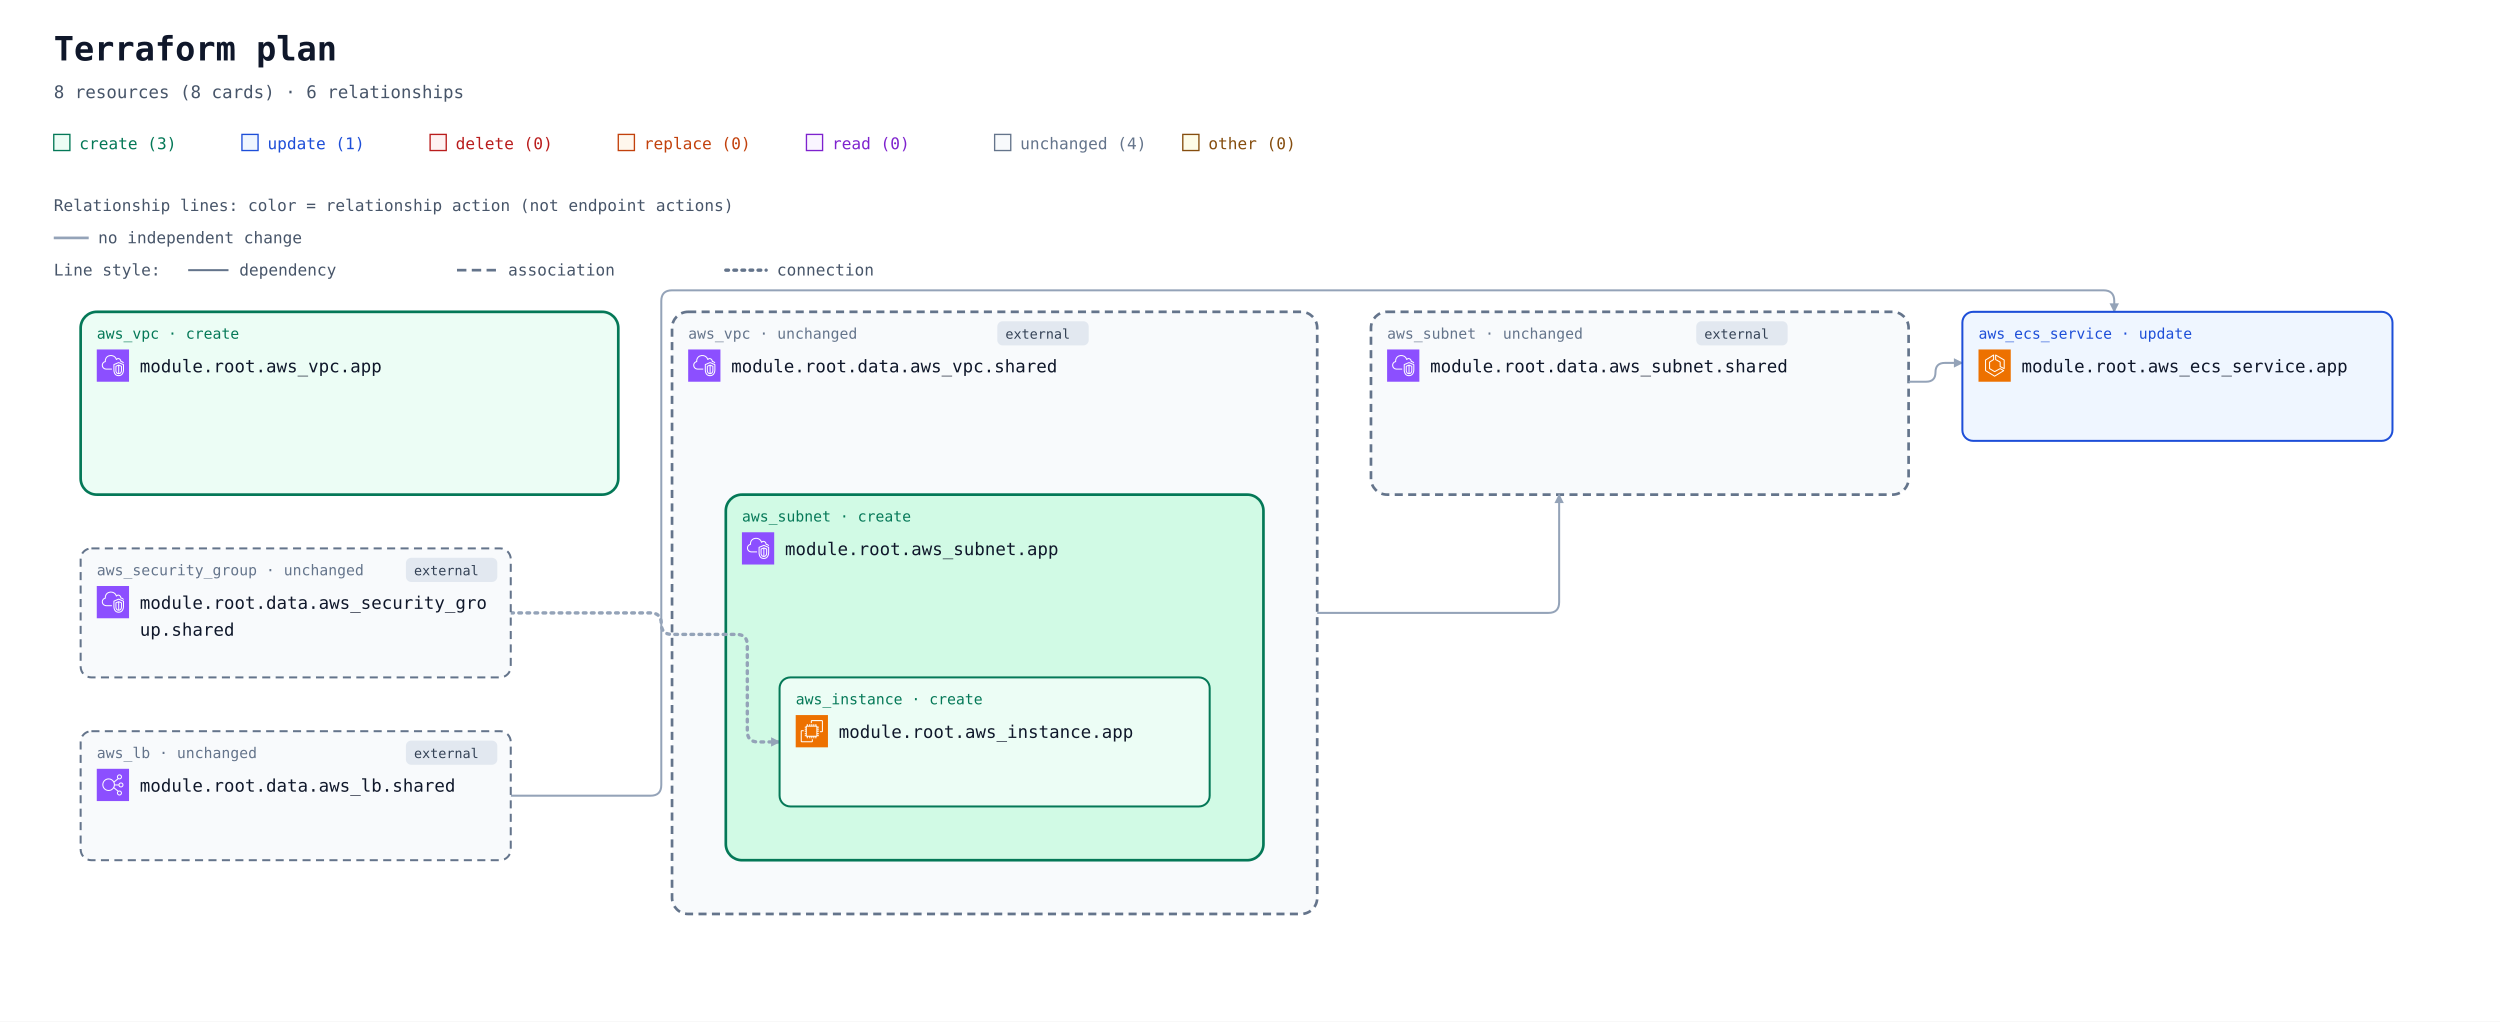
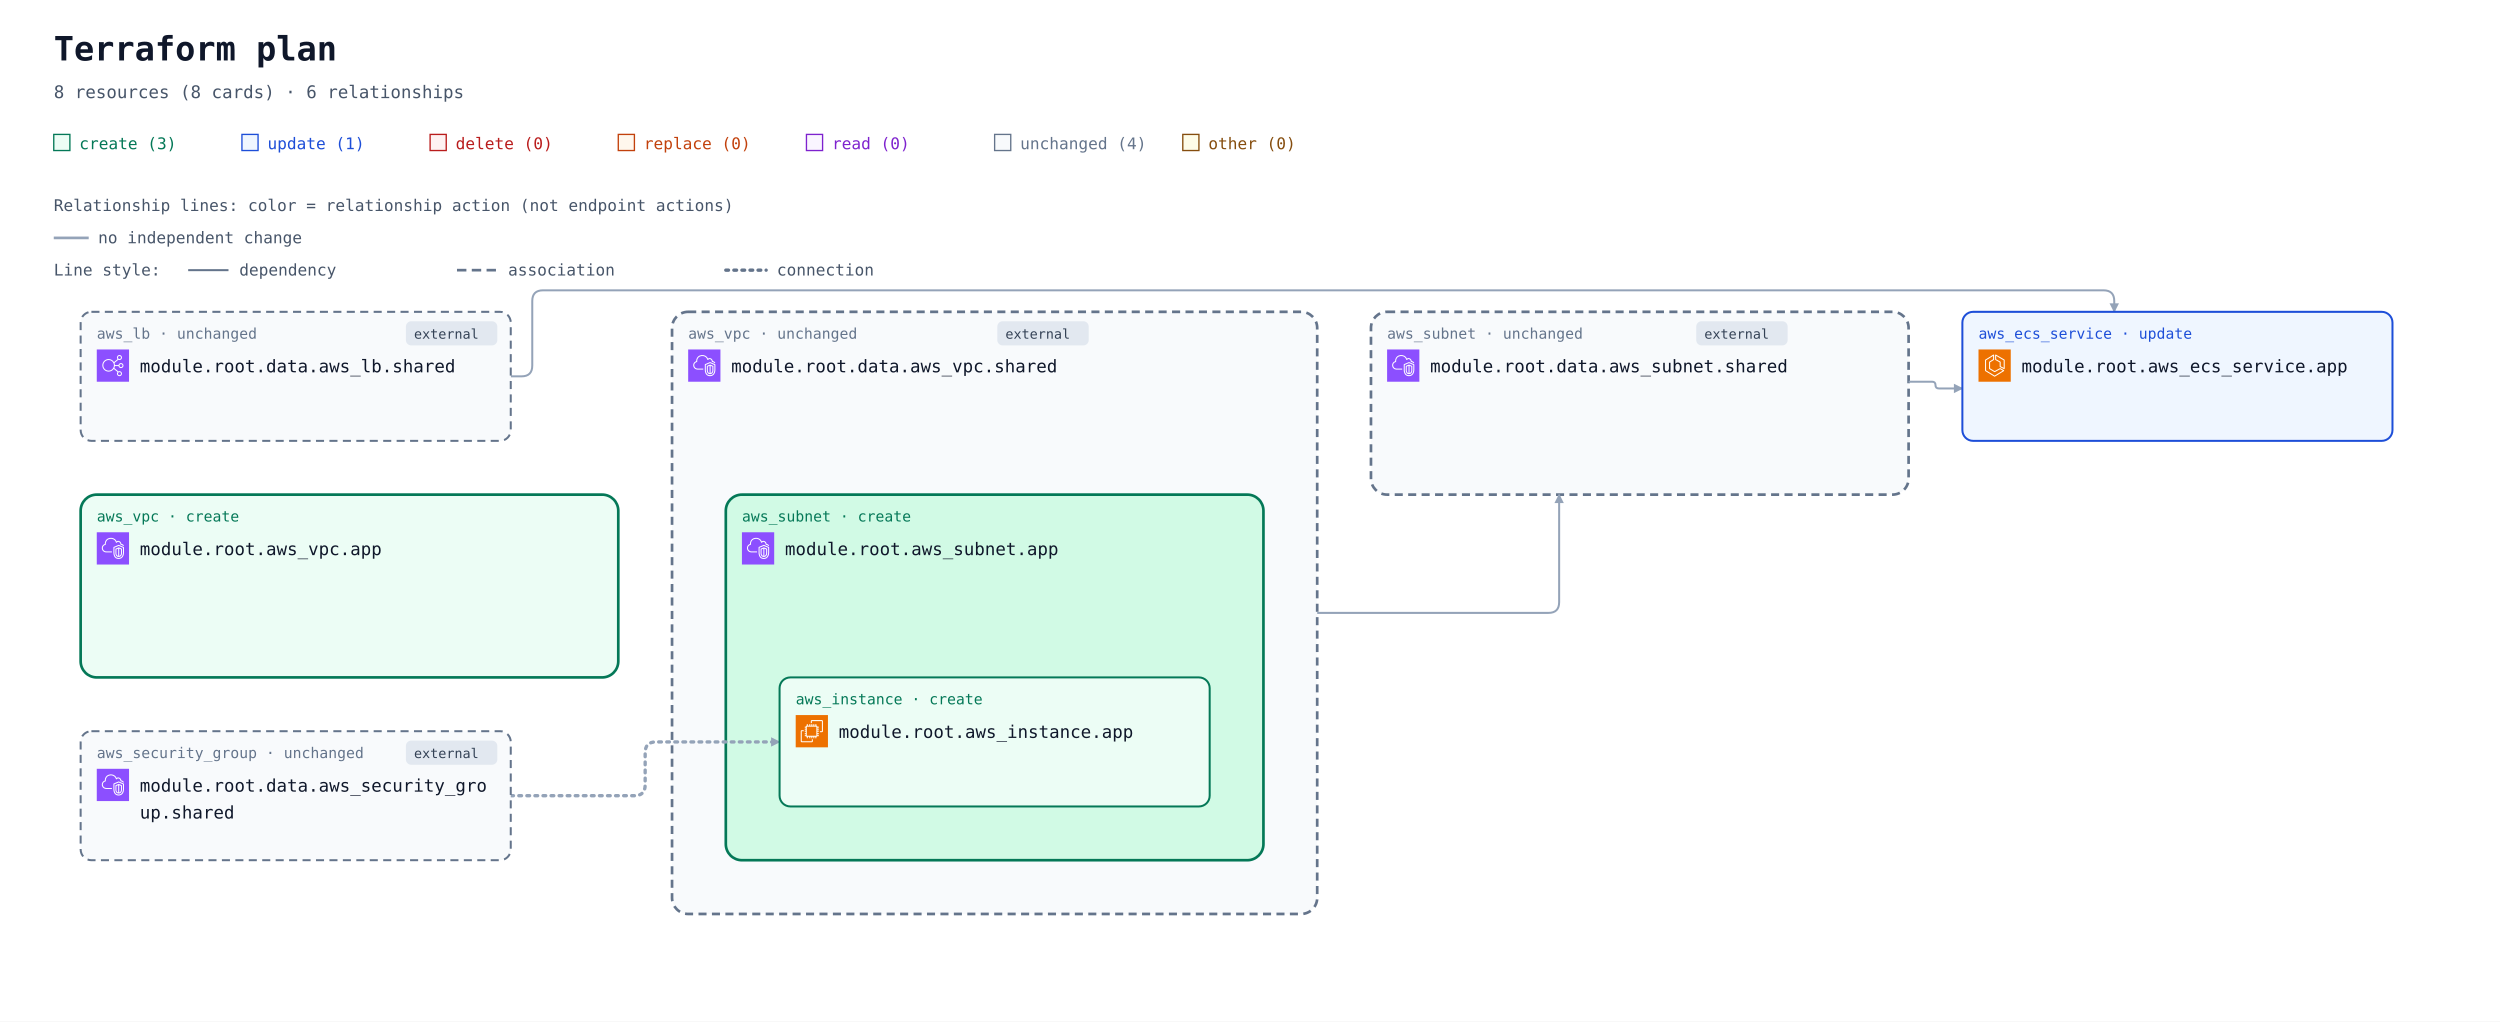
<svg xmlns="http://www.w3.org/2000/svg" width="1860" height="760" viewBox="0 0 1860 760" role="img" aria-labelledby="title description">
  <defs>
    <marker id="arrow" viewBox="0 0 10 10" refX="9" refY="5" markerWidth="7" markerHeight="7" markerUnits="userSpaceOnUse" orient="auto-start-reverse">
      <path d="M 0 0 L 10 5 L 0 10 z" fill="#94a3b8" />
    </marker>
    <symbol id="planorama-icon-aws-ec2" viewBox="0 0 64 64">
      <g>
        <g id="planorama-icon-aws-ec2-local-49636f6e2d4172636869746563747572652f34382f417263685f416d617a6f6e2d4543325f3438" stroke="none" stroke-width="1" fill="none" fill-rule="evenodd">
          <g id="planorama-icon-aws-ec2-local-49636f6e2d4172636869746563747572652d42472f34382f436f6d70757465" fill="#ED7100">
            <rect id="planorama-icon-aws-ec2-local-52656374616e676c65" x="0" y="0" width="64" height="64" />
          </g>
          <path d="M22,41 L41,41 L41,23 L22,23 L22,41 Z M43,23 L46,23 L46,25 L43,25 L43,27 L46,27 L46,29 L43,29 L43,31 L46,31 L46,33 L43,33 L43,36 L46,36 L46,38 L43,38 L43,40 L46,40 L46,42 L42.863,42 C42.608,42.587 42.023,43 41.344,43 L41,43 L41,46 L39,46 L39,43 L37,43 L37,46 L35,46 L35,43 L33,43 L33,46 L31,46 L31,43 L29,43 L29,46 L27,46 L27,43 L24,43 L24,46 L22,46 L22,43 L21.656,43 C20.977,43 20.392,42.587 20.137,42 L18,42 L18,40 L20,40 L20,38 L18,38 L18,36 L20,36 L20,33 L18,33 L18,31 L20,31 L20,29 L18,29 L18,27 L20,27 L20,25 L18,25 L18,23 L20,23 L20,22.656 C20,21.743 20.743,21 21.656,21 L22,21 L22,18 L24,18 L24,21 L27,21 L27,18 L29,18 L29,21 L31,21 L31,18 L33,18 L33,21 L35,21 L35,18 L37,18 L37,21 L39,21 L39,18 L41,18 L41,21 L41.344,21 C42.257,21 43,21.743 43,22.656 L43,23 Z M32,52 L12,52 L12,32 L16,32 L16,30 L11.843,30 C10.826,30 10,30.827 10,31.843 L10,52.157 C10,53.173 10.826,54 11.843,54 L32.157,54 C33.174,54 34,53.173 34,52.157 L34,48 L32,48 L32,52 Z M54,11.843 L54,32.157 C54,33.173 53.174,34 52.157,34 L48,34 L48,32 L52,32 L52,12 L32,12 L32,16 L30,16 L30,11.843 C30,10.827 30.826,10 31.843,10 L52.157,10 C53.174,10 54,10.827 54,11.843 L54,11.843 Z" id="planorama-icon-aws-ec2-local-416d617a6f6e2d4543325f49636f6e5f34385f5371756964" fill="#FFFFFF" />
        </g>
      </g>
    </symbol>
    <symbol id="planorama-icon-aws-ecs" viewBox="0 0 64 64">
      <g>
        <g id="planorama-icon-aws-ecs-local-49636f6e2d4172636869746563747572652f34382f417263685f416d617a6f6e2d456c61737469632d436f6e7461696e65722d536572766963655f3438" stroke="none" stroke-width="1" fill="none" fill-rule="evenodd">
          <g id="planorama-icon-aws-ecs-local-49636f6e2d4172636869746563747572652d42472f34382f436f6d70757465" fill="#ED7100">
            <rect id="planorama-icon-aws-ecs-local-52656374616e676c65" x="0" y="0" width="64" height="64" />
          </g>
          <path d="M50,36.382 L44,33.382 L44,25 C44,24.637 43.803,24.302 43.485,24.126 L35,19.412 L35,12.75 L50,21.572 L50,36.382 Z M51.507,20.138 L34.507,10.139 C34.199,9.958 33.815,9.955 33.504,10.133 C33.192,10.311 33,10.642 33,11.001 L33,20 C33,20.363 33.197,20.698 33.515,20.874 L42,25.588 L42,34 C42,34.379 42.214,34.725 42.553,34.895 L50.553,38.895 C50.694,38.965 50.847,39 51,39 C51.183,39 51.365,38.95 51.525,38.851 C51.82,38.668 52,38.347 52,38 L52,21 C52,20.646 51.812,20.318 51.507,20.138 L51.507,20.138 Z M32,51.828 L15,41.439 L15,21.554 L29,12.805 L29,19.446 L21.47,24.152 C21.178,24.335 21,24.655 21,25 L21,38 C21,38.351 21.185,38.677 21.485,38.857 L31.485,44.857 C31.789,45.04 32.167,45.048 32.479,44.878 L42.988,39.146 L48.035,42.029 L32,51.828 Z M50.496,41.132 L43.496,37.132 C43.194,36.959 42.825,36.956 42.521,37.122 L32.023,42.848 L23,37.434 L23,25.554 L30.53,20.848 C30.822,20.665 31,20.345 31,20 L31,11.001 C31,10.637 30.803,10.303 30.484,10.126 C30.168,9.949 29.778,9.96 29.47,10.153 L13.47,20.152 C13.178,20.335 13,20.655 13,21 L13,42 C13,42.348 13.182,42.671 13.479,42.854 L31.479,53.854 C31.639,53.951 31.819,54 32,54 C32.181,54 32.361,53.951 32.521,53.854 L50.521,42.854 C50.823,42.669 51.005,42.339 51,41.985 C50.995,41.632 50.803,41.307 50.496,41.132 L50.496,41.132 Z" id="planorama-icon-aws-ecs-local-416d617a6f6e2d456c61737469632d436f6e7461696e65722d536572766963655f49636f6e5f34385f5371756964" fill="#FFFFFF" />
        </g>
      </g>
    </symbol>
    <symbol id="planorama-icon-aws-elb" viewBox="0 0 64 64">
      <g>
        <g id="planorama-icon-aws-elb-local-49636f6e2d4172636869746563747572652f34382f417263685f456c61737469632d4c6f61642d42616c616e63696e675f3438" stroke="none" stroke-width="1" fill="none" fill-rule="evenodd">
          <g id="planorama-icon-aws-elb-local-49636f6e2d4172636869746563747572652d42472f34382f4e6574776f726b696e672d436f6e74656e742d44656c6976657279" fill="#8C4FFF">
            <rect id="planorama-icon-aws-elb-local-52656374616e676c65" x="0" y="0" width="64" height="64" />
          </g>
          <path d="M23.5,42 C17.71,42 13,37.29 13,31.5 C13,25.71 17.71,21 23.5,21 C29.29,21 34,25.71 34,31.5 C34,37.29 29.29,42 23.5,42 M48,48 C48,49.654 46.654,51 45,51 C43.346,51 42,49.654 42,48 C42,46.346 43.346,45 45,45 C46.654,45 48,46.346 48,48 M45,13 C46.654,13 48,14.346 48,16 C48,17.654 46.654,19 45,19 C43.346,19 42,17.654 42,16 C42,14.346 43.346,13 45,13 M48,29 C49.654,29 51,30.346 51,32 C51,33.654 49.654,35 48,35 C46.346,35 45,33.654 45,32 C45,30.346 46.346,29 48,29 M35.901,33 L43.102,33 C43.565,35.279 45.586,37 48,37 C50.757,37 53,34.757 53,32 C53,29.243 50.757,27 48,27 C45.586,27 43.565,28.721 43.102,31 L35.975,31 C35.916,29.541 35.614,28.146 35.096,26.856 L42.799,20.467 C43.466,20.797 44.206,21 45,21 C47.757,21 50,18.757 50,16 C50,13.243 47.757,11 45,11 C42.243,11 40,13.243 40,16 C40,17.224 40.459,18.331 41.191,19.201 L34.172,25.024 C31.977,21.42 28.021,19 23.5,19 C16.607,19 11,24.607 11,31.5 C11,38.393 16.607,44 23.5,44 C27.743,44 31.493,41.871 33.754,38.629 L41.191,44.799 C40.459,45.669 40,46.776 40,48 C40,50.757 42.243,53 45,53 C47.757,53 50,50.757 50,48 C50,45.243 47.757,43 45,43 C44.206,43 43.466,43.203 42.799,43.533 L34.77,36.873 C35.344,35.673 35.736,34.373 35.901,33" id="planorama-icon-aws-elb-local-456c61737469632d4c6f61642d42616c616e63696e675f49636f6e5f34385f5371756964" fill="#FFFFFF" />
        </g>
      </g>
    </symbol>
    <symbol id="planorama-icon-aws-vpc" viewBox="0 0 64 64">
      <g>
        <g id="planorama-icon-aws-vpc-local-49636f6e2d4172636869746563747572652f34382f417263685f416d617a6f6e2d5669727475616c2d507269766174652d436c6f75645f3438" stroke="none" stroke-width="1" fill="none" fill-rule="evenodd">
          <g id="planorama-icon-aws-vpc-local-49636f6e2d4172636869746563747572652d42472f34382f4e6574776f726b696e672d436f6e74656e742d44656c6976657279" fill="#8C4FFF">
            <rect id="planorama-icon-aws-vpc-local-52656374616e676c65" x="0" y="0" width="64" height="64" />
          </g>
          <path d="M48,33.977 L44.499,32.508 L44.499,46.878 C47.906,46.147 47.998,42.181 48,41.995 L48,33.977 Z M42.499,46.923 L42.499,32.508 L39,33.977 L39,42.004 C39.008,42.466 39.183,46.339 42.499,46.923 L42.499,46.923 Z M43.112,30.082 C43.358,29.977 43.638,29.978 43.886,30.081 L49.387,32.39 C49.759,32.546 50,32.909 50,33.312 L50,42.004 C49.978,44.431 48.562,49.004 43.37,49.004 C38.393,49.004 37.026,44.432 37,42.015 L37,33.312 C37,32.909 37.241,32.546 37.613,32.39 L43.112,30.082 Z M52,30.792 L43.492,27.092 L35,30.668 L35,41.025 C34.999,41.09 34.963,46.009 37.807,48.894 C39.187,50.294 41.059,51.004 43.37,51.004 C51.808,51.004 51.996,41.425 52,41.018 L52,30.792 Z M54,30.136 L54,41.025 C53.973,45.173 51.716,53.004 43.37,53.004 C40.498,53.004 38.145,52.09 36.373,50.288 C32.941,46.797 32.996,41.243 33,41.008 L33,30.004 C33,29.602 33.241,29.238 33.612,29.082 L43.111,25.082 C43.363,24.976 43.647,24.978 43.897,25.087 L53.398,29.219 C53.764,29.378 54,29.738 54,30.136 L54,30.136 Z M19,38.004 L30,38.004 L30,40.004 L19,40.004 C14.216,40.004 10.271,36.483 10.02,31.988 C10.002,31.813 10,31.599 10,31.385 C10,26.086 13.654,24.038 15.919,23.278 C15.902,23.063 15.891,22.843 15.891,22.626 C15.891,18.039 18.658,13.701 22.621,12.079 C27.58,10.049 33.235,10.937 36.695,14.285 C37.718,15.282 38.604,16.596 39.343,18.206 C40.299,17.422 41.392,17.004 42.523,17.004 C45.234,17.004 48.281,19.296 48.9,23.062 C51.069,23.344 52.936,24.639 53.896,26.582 L52.104,27.469 C51.34,25.925 49.806,25.004 48,25.004 C47.471,25.004 47.033,24.591 47.002,24.063 C46.807,20.762 44.275,19.004 42.523,19.004 C41.55,19.004 40.582,19.574 39.797,20.608 C39.575,20.899 39.215,21.048 38.852,20.993 C38.49,20.938 38.187,20.691 38.062,20.348 C37.327,18.346 36.398,16.789 35.302,15.72 C32.406,12.917 27.615,12.196 23.379,13.93 C19.775,15.405 17.891,19.421 17.891,22.626 C17.891,23.026 17.947,23.503 17.993,23.886 C18.053,24.386 17.73,24.853 17.24,24.975 C15.283,25.459 12,26.937 12,31.385 C12,31.535 11.998,31.685 12.013,31.836 C12.209,35.312 15.276,38.004 19,38.004 L19,38.004 Z" id="planorama-icon-aws-vpc-local-416d617a6f6e2d5669727475616c2d507269766174652d436c6f75645f49636f6e5f34385f5371756964" fill="#FFFFFF" />
        </g>
      </g>
    </symbol>
  </defs>
  <rect width="100%" height="100%" fill="#ffffff" />
  <g font-family="ui-monospace, SFMono-Regular, Consolas, monospace">
    <text x="40" y="45" font-size="25" font-weight="700" fill="#0f172a">Terraform plan</text>
    <text x="40" y="73" font-size="13" fill="#475569">8 resources (8 cards) · 6 relationships</text>
    <rect x="40" y="100" width="12" height="12" fill="#ecfdf5" stroke="#047857" />
    <text x="59" y="111" font-size="12" fill="#047857">create (3)</text>
    <rect x="180" y="100" width="12" height="12" fill="#eff6ff" stroke="#1d4ed8" />
    <text x="199" y="111" font-size="12" fill="#1d4ed8">update (1)</text>
    <rect x="320" y="100" width="12" height="12" fill="#fef2f2" stroke="#b91c1c" />
    <text x="339" y="111" font-size="12" fill="#b91c1c">delete (0)</text>
    <rect x="460" y="100" width="12" height="12" fill="#fff7ed" stroke="#c2410c" />
    <text x="479" y="111" font-size="12" fill="#c2410c">replace (0)</text>
    <rect x="600" y="100" width="12" height="12" fill="#faf5ff" stroke="#7e22ce" />
    <text x="619" y="111" font-size="12" fill="#7e22ce">read (0)</text>
    <rect x="740" y="100" width="12" height="12" fill="#f8fafc" stroke="#64748b" />
    <text x="759" y="111" font-size="12" fill="#64748b">unchanged (4)</text>
    <rect x="880" y="100" width="12" height="12" fill="#fefce8" stroke="#854d0e" />
    <text x="899" y="111" font-size="12" fill="#854d0e">other (0)</text>
    <g id="relationship-legend" font-size="12" fill="#475569">
      <text x="40" y="157">Relationship lines: color = relationship action (not endpoint actions)</text>
      <path d="M 40 177 H 66" stroke="#94a3b8" stroke-width="2" />
      <text x="73" y="181">no independent change</text>
      <text x="40" y="205">Line style:</text>
      <path d="M 140 201 H 170" stroke="#64748b" stroke-width="1.5" />
      <text x="178" y="205">dependency</text>
      <path d="M 340 201 H 370" stroke="#64748b" stroke-width="2" stroke-dasharray="7 4" />
      <text x="378" y="205">association</text>
      <path d="M 540 201 H 570" stroke="#64748b" stroke-width="2.5" stroke-dasharray="2 4" stroke-linecap="round" />
      <text x="578" y="205">connection</text>
    </g>
    <g transform="translate(0 72)">
      <g data-container="resource-6177735f7670632e617070-current">
-         <rect x="60" y="160" width="400" height="136" rx="12" fill="#ecfdf5" stroke="#047857" stroke-width="2" data-mode="managed" />
+         <rect x="60" y="296" width="400" height="136" rx="12" fill="#ecfdf5" stroke="#047857" stroke-width="2" data-mode="managed" />
      </g>
      <g data-container="resource-646174612e6177735f7375626e65742e736861726564-current">
        <rect x="1020" y="160" width="400" height="136" rx="12" fill="#f8fafc" stroke="#64748b" stroke-width="2" data-mode="data" stroke-dasharray="6 4" />
      </g>
      <g data-container="resource-646174612e6177735f7670632e736861726564-current">
        <rect x="500" y="160" width="480" height="448" rx="12" fill="#f8fafc" stroke="#64748b" stroke-width="2" data-mode="data" stroke-dasharray="6 4" />
      </g>
      <g data-container="resource-6177735f7375626e65742e617070-current">
        <rect x="540" y="296" width="400" height="272" rx="12" fill="#d1fae5" stroke="#047857" stroke-width="2" data-mode="managed" />
      </g>
      <g data-edge-kind="containment" data-source="resource-6177735f7375626e65742e617070-current" data-target="resource-6177735f696e7374616e63652e617070-current" />
-       <path d="M 380 520 L 484 520 Q 492 520 492 512 L 492 152 Q 492 144 500 144 L 1565 144 Q 1573 144 1573 152 L 1573 160 " data-edge-kind="dependency" data-directionality="directed" data-source="resource-646174612e6177735f6c622e736861726564-current" data-target="resource-6177735f6563735f736572766963652e617070-current" fill="none" stroke="#94a3b8" stroke-width="1.5" stroke-linejoin="round" marker-end="url(#arrow)" />
-       <path d="M 380 384 L 484 384 Q 492 384 492 392 L 492 392 Q 492 400 500 400 L 548 400 Q 556 400 556 408 L 556 472 Q 556 480 564 480 L 580 480 " data-edge-kind="connection" data-directionality="directed" data-source="resource-646174612e6177735f73656375726974795f67726f75702e736861726564-current" data-target="resource-6177735f696e7374616e63652e617070-current" fill="none" stroke="#94a3b8" stroke-width="2.5" stroke-dasharray="2 4" stroke-linecap="round" stroke-linejoin="round" marker-end="url(#arrow)" />
-       <path d="M 1420 212 L 1433 212 Q 1440 212 1440 205 L 1440 205 Q 1440 198 1447 198 L 1460 198 " data-edge-kind="dependency" data-directionality="directed" data-source="resource-646174612e6177735f7375626e65742e736861726564-current" data-target="resource-6177735f6563735f736572766963652e617070-current" fill="none" stroke="#94a3b8" stroke-width="1.5" stroke-linejoin="round" marker-end="url(#arrow)" />
+       <path d="M 380 208 L 388 208 Q 396 208 396 200 L 396 152 Q 396 144 404 144 L 1565 144 Q 1573 144 1573 152 L 1573 160 " data-edge-kind="dependency" data-directionality="directed" data-source="resource-646174612e6177735f6c622e736861726564-current" data-target="resource-6177735f6563735f736572766963652e617070-current" fill="none" stroke="#94a3b8" stroke-width="1.5" stroke-linejoin="round" marker-end="url(#arrow)" />
+       <path d="M 380 520 L 472 520 Q 480 520 480 512 L 480 488 Q 480 480 488 480 L 580 480 " data-edge-kind="connection" data-directionality="directed" data-source="resource-646174612e6177735f73656375726974795f67726f75702e736861726564-current" data-target="resource-6177735f696e7374616e63652e617070-current" fill="none" stroke="#94a3b8" stroke-width="2.5" stroke-dasharray="2 4" stroke-linecap="round" stroke-linejoin="round" marker-end="url(#arrow)" />
+       <path d="M 1420 212 L 1437.5 212 Q 1440 212 1440 214.5 L 1440 214.5 Q 1440 217 1442.5 217 L 1460 217 " data-edge-kind="dependency" data-directionality="directed" data-source="resource-646174612e6177735f7375626e65742e736861726564-current" data-target="resource-6177735f6563735f736572766963652e617070-current" fill="none" stroke="#94a3b8" stroke-width="1.5" stroke-linejoin="round" marker-end="url(#arrow)" />
      <g data-edge-kind="containment" data-source="resource-646174612e6177735f7670632e736861726564-current" data-target="resource-6177735f7375626e65742e617070-current" />
      <path d="M 980 384 L 1152 384 Q 1160 384 1160 376 L 1160 296 " data-edge-kind="dependency" data-directionality="directed" data-source="resource-646174612e6177735f7670632e736861726564-current" data-target="resource-646174612e6177735f7375626e65742e736861726564-current" fill="none" stroke="#94a3b8" stroke-width="1.5" stroke-linejoin="round" marker-end="url(#arrow)" />
      <g id="resource-6177735f6563735f736572766963652e617070-current" data-architecture-id="terraform:6177735f6563735f736572766963652e617070-current" data-qualified-address="module.root.aws_ecs_service.app" data-terraform-address="aws_ecs_service.app">
        <rect x="1460" y="160" width="320" height="96" rx="8" fill="#eff6ff" stroke="#1d4ed8" stroke-width="1.5" data-mode="managed" />
        <text x="1472" y="180" font-size="11" fill="#1d4ed8">aws_ecs_service · update</text>
        <use href="#planorama-icon-aws-ecs" x="1472" y="188" width="24" height="24" aria-hidden="true" />
        <text x="1504" y="205" font-size="13" fill="#0f172a">module.root.aws_ecs_service.app</text>
        <text x="1472" y="244" font-size="10" fill="#64748b" data-role="controller" />
      </g>
      <g id="resource-6177735f696e7374616e63652e617070-current" data-architecture-id="terraform:6177735f696e7374616e63652e617070-current" data-qualified-address="module.root.aws_instance.app" data-terraform-address="aws_instance.app">
        <rect x="580" y="432" width="320" height="96" rx="8" fill="#ecfdf5" stroke="#047857" stroke-width="1.5" data-mode="managed" />
        <text x="592" y="452" font-size="11" fill="#047857">aws_instance · create</text>
        <use href="#planorama-icon-aws-ec2" x="592" y="460" width="24" height="24" aria-hidden="true" />
        <text x="624" y="477" font-size="13" fill="#0f172a">module.root.aws_instance.app</text>
        <text x="592" y="516" font-size="10" fill="#64748b" />
      </g>
      <g id="resource-6177735f7375626e65742e617070-current" data-architecture-id="terraform:6177735f7375626e65742e617070-current" data-qualified-address="module.root.aws_subnet.app" data-terraform-address="aws_subnet.app">
        <text x="552" y="316" font-size="11" fill="#047857">aws_subnet · create</text>
        <use href="#planorama-icon-aws-vpc" x="552" y="324" width="24" height="24" aria-hidden="true" />
        <text x="584" y="341" font-size="13" fill="#0f172a">module.root.aws_subnet.app</text>
        <text x="552" y="380" font-size="10" fill="#64748b" />
      </g>
      <g id="resource-6177735f7670632e617070-current" data-architecture-id="terraform:6177735f7670632e617070-current" data-qualified-address="module.root.aws_vpc.app" data-terraform-address="aws_vpc.app">
-         <text x="72" y="180" font-size="11" fill="#047857">aws_vpc · create</text>
-         <use href="#planorama-icon-aws-vpc" x="72" y="188" width="24" height="24" aria-hidden="true" />
-         <text x="104" y="205" font-size="13" fill="#0f172a">module.root.aws_vpc.app</text>
+         <text x="72" y="316" font-size="11" fill="#047857">aws_vpc · create</text>
+         <use href="#planorama-icon-aws-vpc" x="72" y="324" width="24" height="24" aria-hidden="true" />
+         <text x="104" y="341" font-size="13" fill="#0f172a">module.root.aws_vpc.app</text>
+         <text x="72" y="380" font-size="10" fill="#64748b" />
+       </g>
+       <g id="resource-646174612e6177735f6c622e736861726564-current" data-architecture-id="terraform:646174612e6177735f6c622e736861726564-current" data-qualified-address="module.root.data.aws_lb.shared" data-terraform-address="data.aws_lb.shared">
+         <rect x="60" y="160" width="320" height="96" rx="8" fill="#f8fafc" stroke="#64748b" stroke-width="1.5" data-mode="data" stroke-dasharray="6 4" />
+         <g data-external="true">
+           <rect x="302" y="167" width="68" height="18" rx="4" fill="#e2e8f0" />
+           <text x="308" y="180" font-size="10" fill="#334155">external</text>
+         </g>
+         <text x="72" y="180" font-size="11" fill="#64748b">aws_lb · unchanged</text>
+         <use href="#planorama-icon-aws-elb" x="72" y="188" width="24" height="24" aria-hidden="true" />
+         <text x="104" y="205" font-size="13" fill="#0f172a">module.root.data.aws_lb.shared</text>
        <text x="72" y="244" font-size="10" fill="#64748b" />
      </g>
-       <g id="resource-646174612e6177735f6c622e736861726564-current" data-architecture-id="terraform:646174612e6177735f6c622e736861726564-current" data-qualified-address="module.root.data.aws_lb.shared" data-terraform-address="data.aws_lb.shared">
+       <g id="resource-646174612e6177735f73656375726974795f67726f75702e736861726564-current" data-architecture-id="terraform:646174612e6177735f73656375726974795f67726f75702e736861726564-current" data-qualified-address="module.root.data.aws_security_group.shared" data-terraform-address="data.aws_security_group.shared">
        <rect x="60" y="472" width="320" height="96" rx="8" fill="#f8fafc" stroke="#64748b" stroke-width="1.5" data-mode="data" stroke-dasharray="6 4" />
        <g data-external="true">
          <rect x="302" y="479" width="68" height="18" rx="4" fill="#e2e8f0" />
          <text x="308" y="492" font-size="10" fill="#334155">external</text>
        </g>
-         <text x="72" y="492" font-size="11" fill="#64748b">aws_lb · unchanged</text>
-         <use href="#planorama-icon-aws-elb" x="72" y="500" width="24" height="24" aria-hidden="true" />
-         <text x="104" y="517" font-size="13" fill="#0f172a">module.root.data.aws_lb.shared</text>
-         <text x="72" y="556" font-size="10" fill="#64748b" />
-       </g>
-       <g id="resource-646174612e6177735f73656375726974795f67726f75702e736861726564-current" data-architecture-id="terraform:646174612e6177735f73656375726974795f67726f75702e736861726564-current" data-qualified-address="module.root.data.aws_security_group.shared" data-terraform-address="data.aws_security_group.shared">
-         <rect x="60" y="336" width="320" height="96" rx="8" fill="#f8fafc" stroke="#64748b" stroke-width="1.5" data-mode="data" stroke-dasharray="6 4" />
-         <g data-external="true">
-           <rect x="302" y="343" width="68" height="18" rx="4" fill="#e2e8f0" />
-           <text x="308" y="356" font-size="10" fill="#334155">external</text>
-         </g>
-         <text x="72" y="356" font-size="11" fill="#64748b">aws_security_group · unchanged</text>
-         <use href="#planorama-icon-aws-vpc" x="72" y="364" width="24" height="24" aria-hidden="true" />
-         <text x="104" y="381" font-size="13" fill="#0f172a">module.root.data.aws_security_gro</text>
-         <text x="104" y="401" font-size="13" fill="#0f172a">up.shared</text>
-         <text x="72" y="420" font-size="10" fill="#64748b" data-role="policy" />
+         <text x="72" y="492" font-size="11" fill="#64748b">aws_security_group · unchanged</text>
+         <use href="#planorama-icon-aws-vpc" x="72" y="500" width="24" height="24" aria-hidden="true" />
+         <text x="104" y="517" font-size="13" fill="#0f172a">module.root.data.aws_security_gro</text>
+         <text x="104" y="537" font-size="13" fill="#0f172a">up.shared</text>
+         <text x="72" y="556" font-size="10" fill="#64748b" data-role="policy" />
      </g>
      <g id="resource-646174612e6177735f7375626e65742e736861726564-current" data-architecture-id="terraform:646174612e6177735f7375626e65742e736861726564-current" data-qualified-address="module.root.data.aws_subnet.shared" data-terraform-address="data.aws_subnet.shared">
        <g data-external="true">
          <rect x="1262" y="167" width="68" height="18" rx="4" fill="#e2e8f0" />
          <text x="1268" y="180" font-size="10" fill="#334155">external</text>
        </g>
        <text x="1032" y="180" font-size="11" fill="#64748b">aws_subnet · unchanged</text>
        <use href="#planorama-icon-aws-vpc" x="1032" y="188" width="24" height="24" aria-hidden="true" />
        <text x="1064" y="205" font-size="13" fill="#0f172a">module.root.data.aws_subnet.shared</text>
        <text x="1032" y="244" font-size="10" fill="#64748b" />
      </g>
      <g id="resource-646174612e6177735f7670632e736861726564-current" data-architecture-id="terraform:646174612e6177735f7670632e736861726564-current" data-qualified-address="module.root.data.aws_vpc.shared" data-terraform-address="data.aws_vpc.shared">
        <g data-external="true">
          <rect x="742" y="167" width="68" height="18" rx="4" fill="#e2e8f0" />
          <text x="748" y="180" font-size="10" fill="#334155">external</text>
        </g>
        <text x="512" y="180" font-size="11" fill="#64748b">aws_vpc · unchanged</text>
        <use href="#planorama-icon-aws-vpc" x="512" y="188" width="24" height="24" aria-hidden="true" />
        <text x="544" y="205" font-size="13" fill="#0f172a">module.root.data.aws_vpc.shared</text>
        <text x="512" y="244" font-size="10" fill="#64748b" />
      </g>
    </g>
  </g>
</svg>
